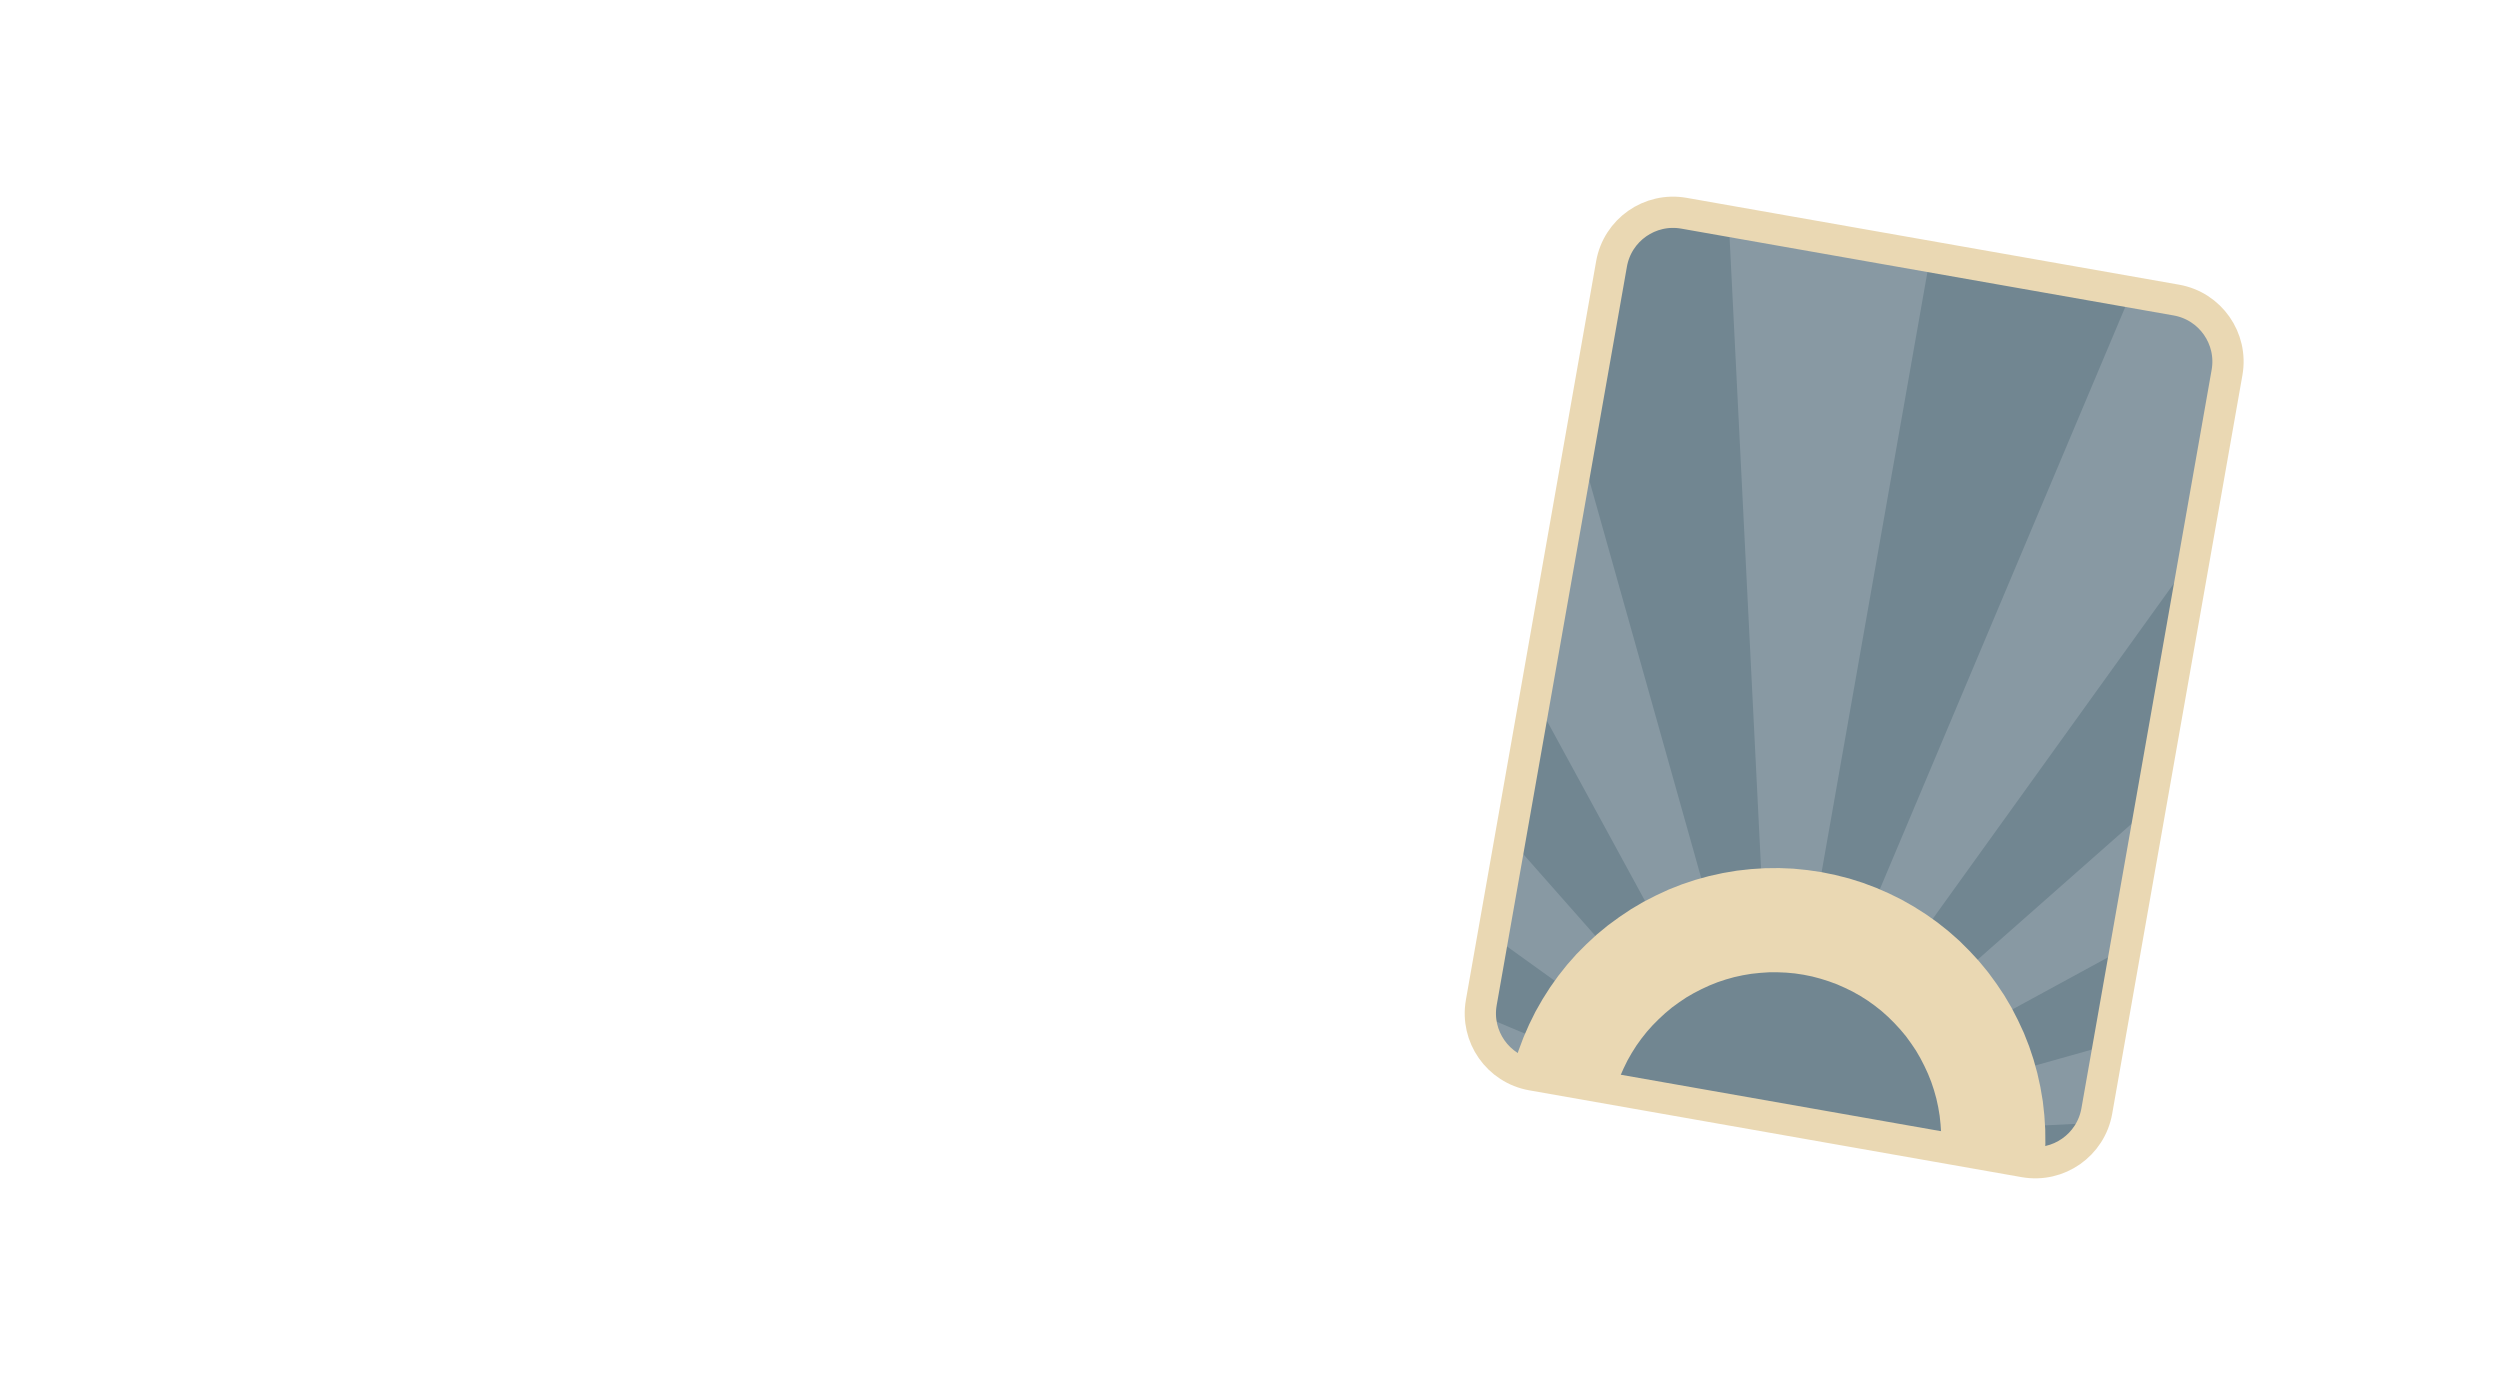
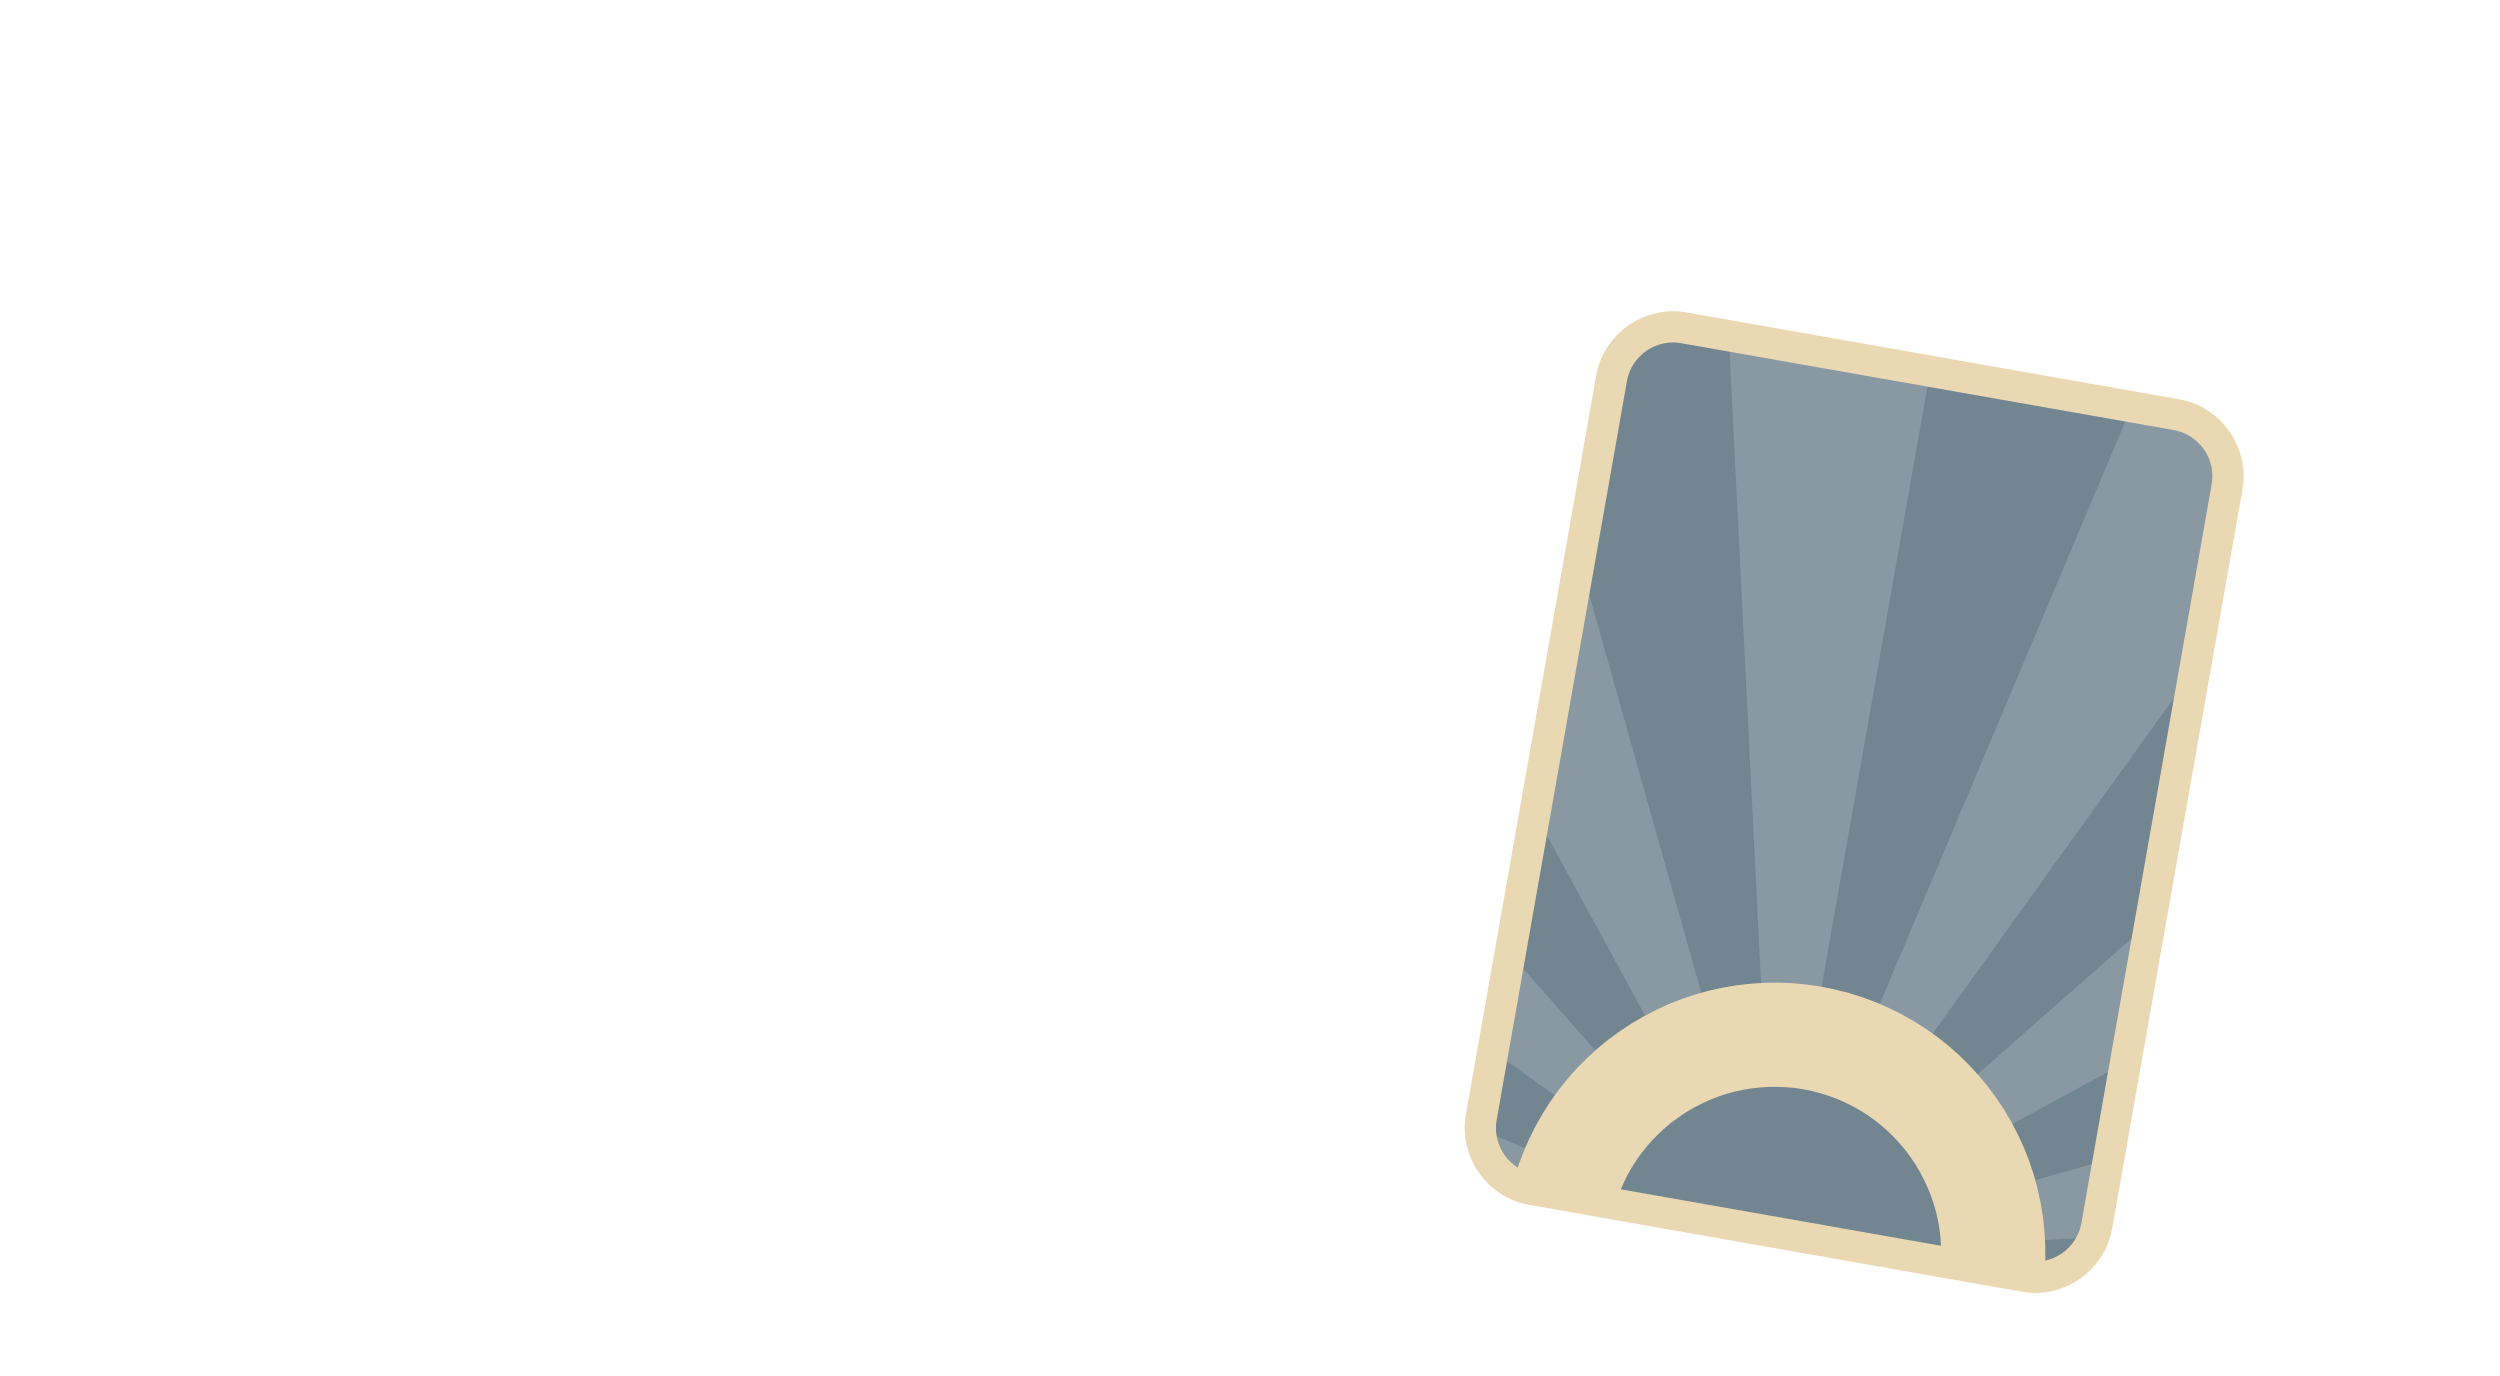
<svg xmlns="http://www.w3.org/2000/svg" width="216" height="118.8" viewBox="0 0 240 132">
-   <g transform="translate(178 66) rotate(10)">
-     <rect x="-30" y="-42" width="60" height="84" rx="6" fill="#718691" />
-     <path d="M-8.76 42L-24 42L-25.17 41.88L-26.3 41.54L-27.33 40.99L-28.24 40.24L-28.99 39.33L-29.54 38.3L-29.88 37.18ZM-2.51 42L-4.15 42L-30 29.55L-30 20.08ZM-30 -18.3L-0.96 42L-1.59 42L-30 6.38ZM0 -42L0 42L-0.46 42L-19.63 -42ZM19.63 -42L24 -42L25.17 -41.88L26.3 -41.54L27.33 -40.99L28.24 -40.24L28.99 -39.33L29.54 -38.3L29.88 -37.17L30 -36L30 -18.3L0.96 42L0.46 42ZM1.59 42L30 6.38L30 20.08L2.51 42ZM4.15 42L30 29.55L30 36L29.88 37.17L29.88 37.18L8.76 42Z" fill="#8899a3" />
-     <path d="M-16.36 23.79L-15.28 22.97L-14.16 22.19L-13 21.48L-11.8 20.83L-10.58 20.25L-9.32 19.73L-8.03 19.27L-6.73 18.89L-5.41 18.57L-4.07 18.32L-2.72 18.14L-1.36 18.04L0 18L1.36 18.04L2.72 18.14L4.07 18.32L5.41 18.57L6.73 18.89L8.03 19.27L9.32 19.73L10.58 20.25L11.8 20.83L13 21.48L14.16 22.19L15.28 22.97L16.36 23.79L17.4 24.68L18.38 25.62L19.32 26.6L20.21 27.64L21.03 28.72L21.81 29.84L22.52 31L23.17 32.2L23.75 33.42L24.27 34.68L24.73 35.97L25.11 37.27L25.43 38.59L25.68 39.93L25.86 41.28L25.89 41.67L25.17 41.88L24 42L-24 42L-25.17 41.88L-25.89 41.67L-25.86 41.28L-25.68 39.93L-25.43 38.59L-25.11 37.27L-24.73 35.97L-24.27 34.68L-23.75 33.42L-23.17 32.2L-22.52 31L-21.81 29.84L-21.03 28.72L-20.21 27.64L-19.32 26.6L-18.38 25.62L-17.4 24.68Z" fill="#ead8b3" />
-     <path d="M-8 30.14L-7.26 29.74L-6.51 29.38L-5.73 29.06L-4.94 28.78L-4.14 28.55L-3.33 28.35L-2.5 28.2L-1.67 28.09L-0.84 28.02L0 28L0.84 28.02L1.67 28.09L2.5 28.2L3.33 28.35L4.14 28.55L4.94 28.78L5.73 29.06L6.51 29.38L7.26 29.74L8 30.14L8.71 30.58L9.4 31.06L10.07 31.57L10.71 32.11L11.31 32.69L11.89 33.29L12.43 33.93L12.94 34.6L13.42 35.29L13.86 36L14.26 36.74L14.62 37.49L14.94 38.27L15.22 39.06L15.45 39.86L15.65 40.67L15.8 41.5L15.87 42L-15.87 42L-15.8 41.5L-15.65 40.67L-15.45 39.86L-15.22 39.06L-14.94 38.27L-14.62 37.49L-14.26 36.74L-13.86 36L-13.42 35.29L-12.94 34.6L-12.43 33.93L-11.89 33.29L-11.31 32.69L-10.71 32.11L-10.07 31.57L-9.4 31.06L-8.71 30.58Z" fill="#718691" />
-     <rect x="-30" y="-42" width="60" height="84" rx="6" fill="none" stroke="#ead8b3" stroke-width="3" />
+   <g transform="translate(0 11)">
+     <g transform="translate(178 66) rotate(10)">
+       <rect x="-30" y="-42" width="60" height="84" rx="6" fill="#718691" />
+       <path d="M-8.76 42L-24 42L-25.17 41.88L-26.3 41.54L-27.33 40.99L-28.24 40.24L-28.99 39.33L-29.54 38.3L-29.88 37.18ZM-2.51 42L-4.15 42L-30 29.55L-30 20.08ZM-30 -18.3L-0.96 42L-1.59 42L-30 6.38ZM0 -42L0 42L-0.46 42L-19.63 -42ZM19.63 -42L24 -42L25.17 -41.88L26.3 -41.54L27.33 -40.99L28.24 -40.24L28.99 -39.33L29.54 -38.3L29.88 -37.17L30 -36L30 -18.3L0.96 42L0.46 42ZM1.59 42L30 6.38L30 20.08L2.51 42ZM4.15 42L30 29.55L30 36L29.88 37.17L29.88 37.18L8.76 42Z" fill="#8899a3" />
+       <path d="M-16.36 23.79L-15.28 22.97L-14.16 22.19L-13 21.48L-11.8 20.83L-10.58 20.25L-9.32 19.73L-8.03 19.27L-6.73 18.89L-5.41 18.57L-4.07 18.32L-2.72 18.14L-1.36 18.04L0 18L1.36 18.04L2.72 18.14L4.07 18.32L5.41 18.57L6.73 18.89L8.03 19.27L9.32 19.73L10.58 20.25L11.8 20.83L13 21.48L14.16 22.19L15.28 22.97L16.36 23.79L17.4 24.68L18.38 25.62L19.32 26.6L20.21 27.64L21.03 28.72L21.81 29.84L22.52 31L23.17 32.2L23.75 33.42L24.27 34.68L24.73 35.97L25.11 37.27L25.43 38.59L25.68 39.93L25.86 41.28L25.89 41.67L25.17 41.88L24 42L-24 42L-25.17 41.88L-25.89 41.67L-25.86 41.28L-25.68 39.93L-25.43 38.59L-25.11 37.27L-24.73 35.97L-24.27 34.68L-23.75 33.42L-23.17 32.2L-22.52 31L-21.81 29.84L-21.03 28.72L-20.21 27.64L-19.32 26.6L-18.38 25.62L-17.4 24.68Z" fill="#ead8b3" />
+       <path d="M-8 30.14L-7.26 29.74L-6.51 29.38L-5.73 29.06L-4.94 28.78L-4.14 28.55L-3.33 28.35L-2.5 28.2L-1.67 28.09L-0.84 28.02L0 28L0.84 28.02L1.67 28.09L2.5 28.2L3.33 28.35L4.14 28.55L4.94 28.78L5.73 29.06L6.51 29.38L7.26 29.74L8 30.14L8.71 30.58L9.4 31.06L10.07 31.57L10.71 32.11L11.31 32.69L11.89 33.29L12.43 33.93L12.94 34.6L13.42 35.29L13.86 36L14.26 36.74L14.62 37.49L14.94 38.27L15.22 39.06L15.45 39.86L15.65 40.67L15.8 41.5L15.87 42L-15.87 42L-15.8 41.5L-15.65 40.67L-15.45 39.86L-15.22 39.06L-14.94 38.27L-14.62 37.49L-14.26 36.74L-13.86 36L-13.42 35.29L-12.94 34.6L-12.43 33.93L-11.89 33.29L-11.31 32.69L-10.71 32.11L-10.07 31.57L-9.4 31.06L-8.71 30.58Z" fill="#718691" />
+       <rect x="-30" y="-42" width="60" height="84" rx="6" fill="none" stroke="#ead8b3" stroke-width="3" />
+     </g>
  </g>
</svg>
